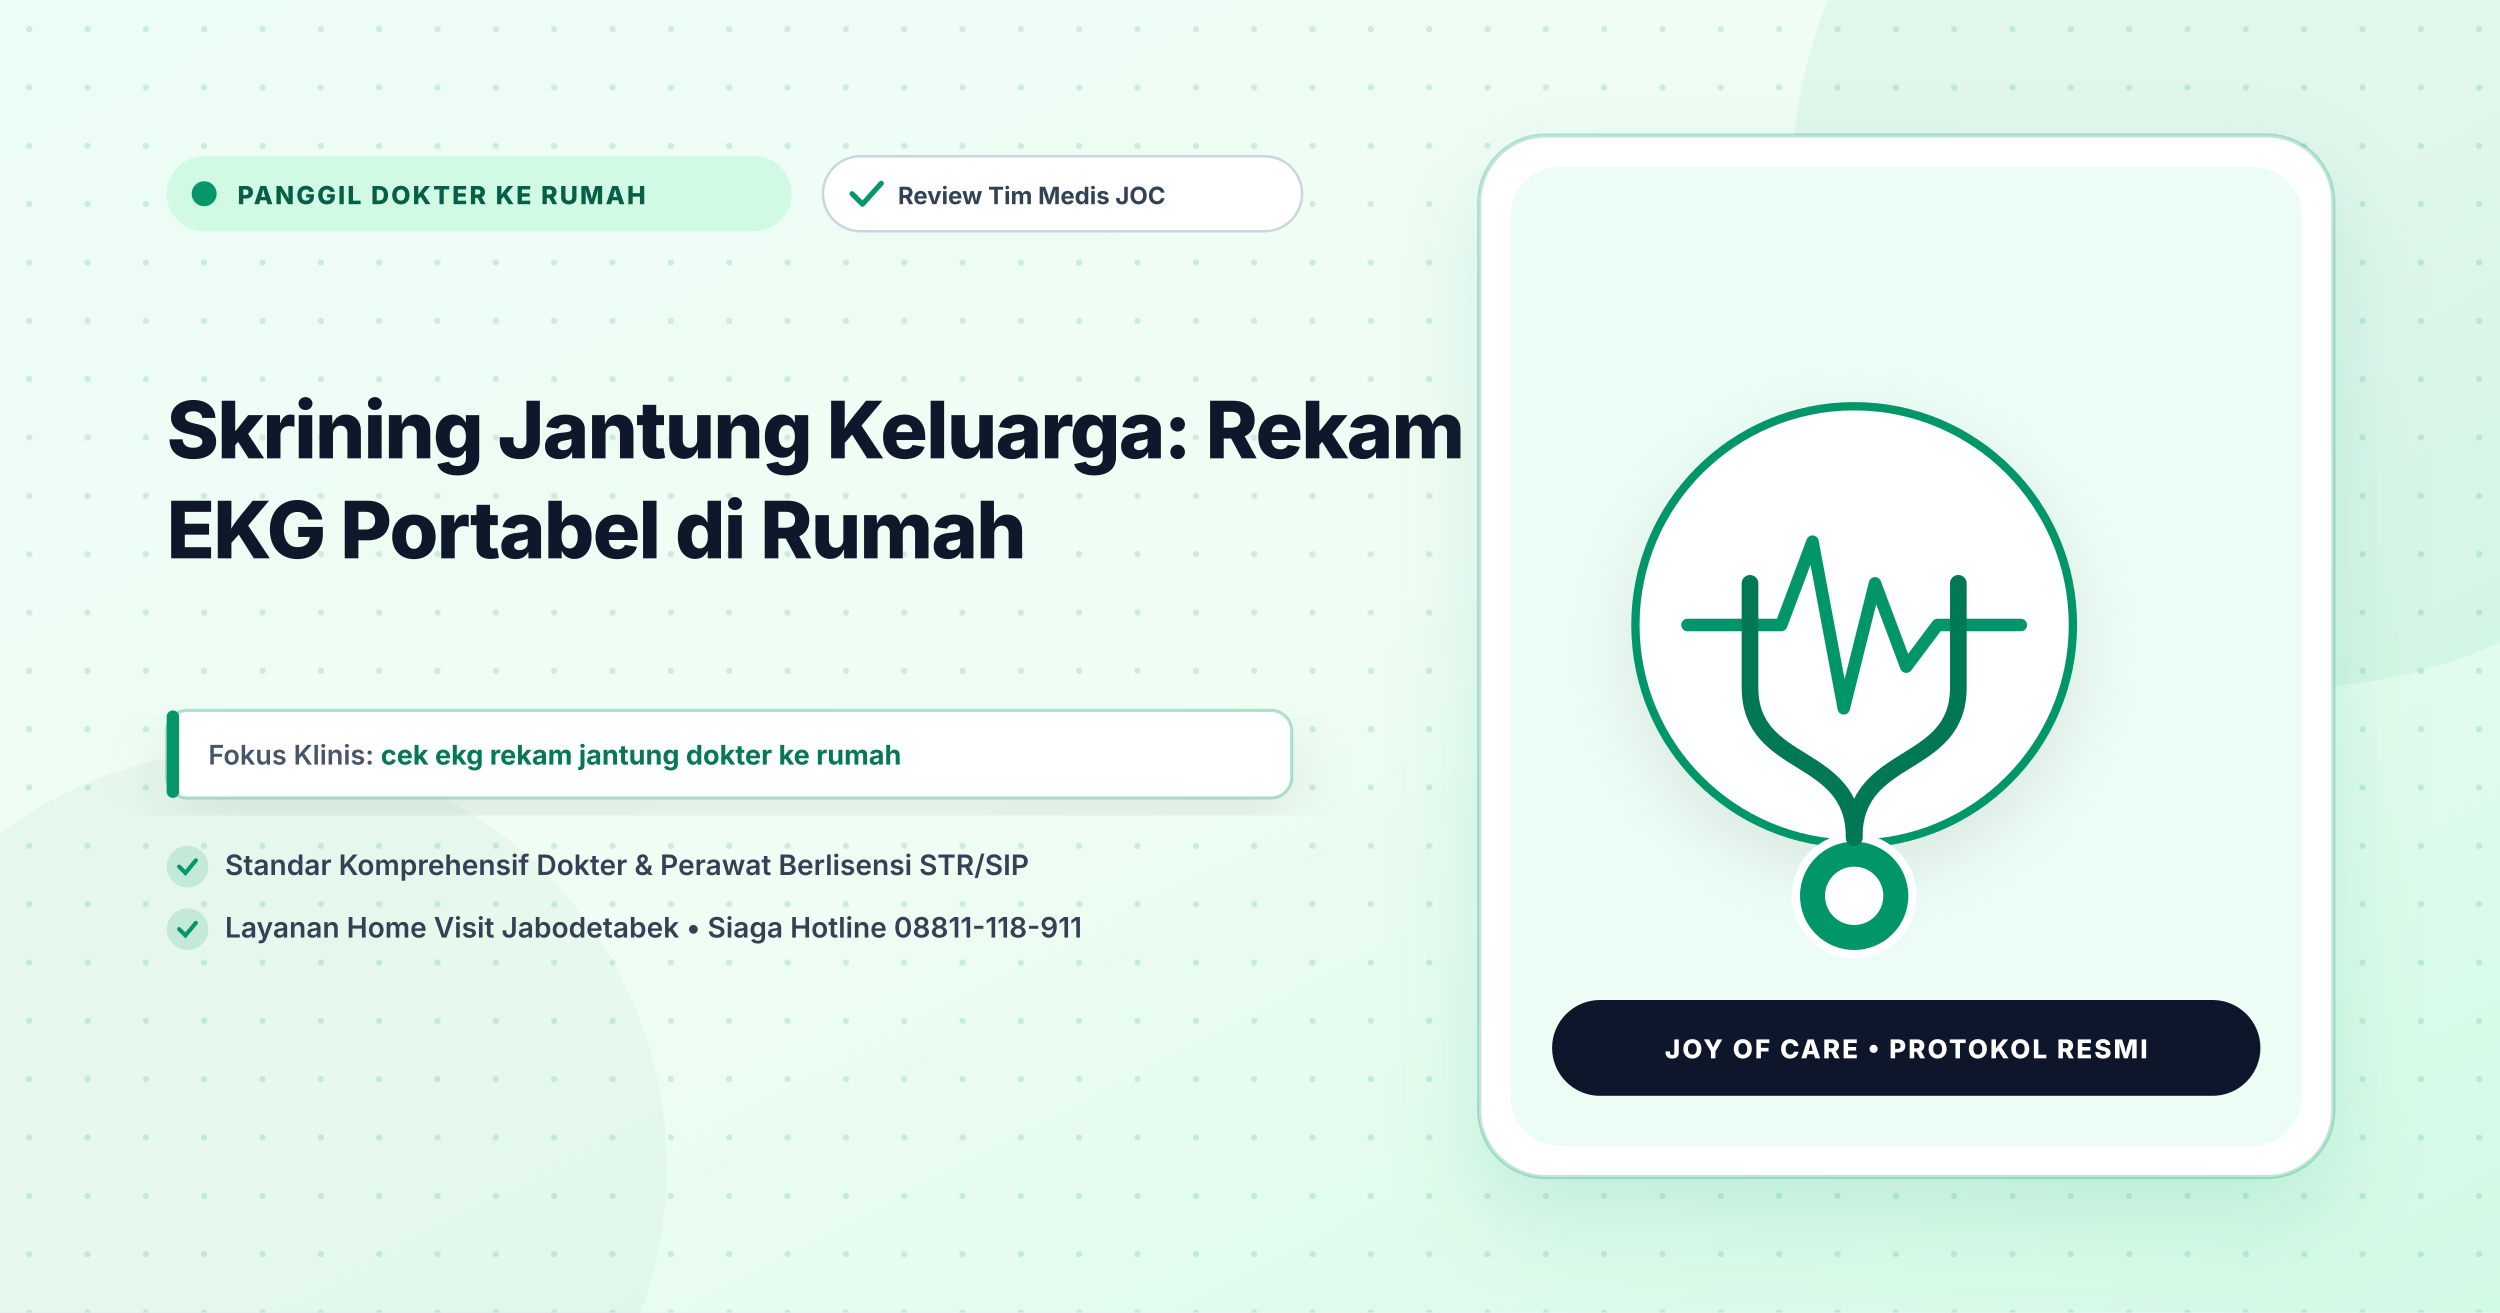
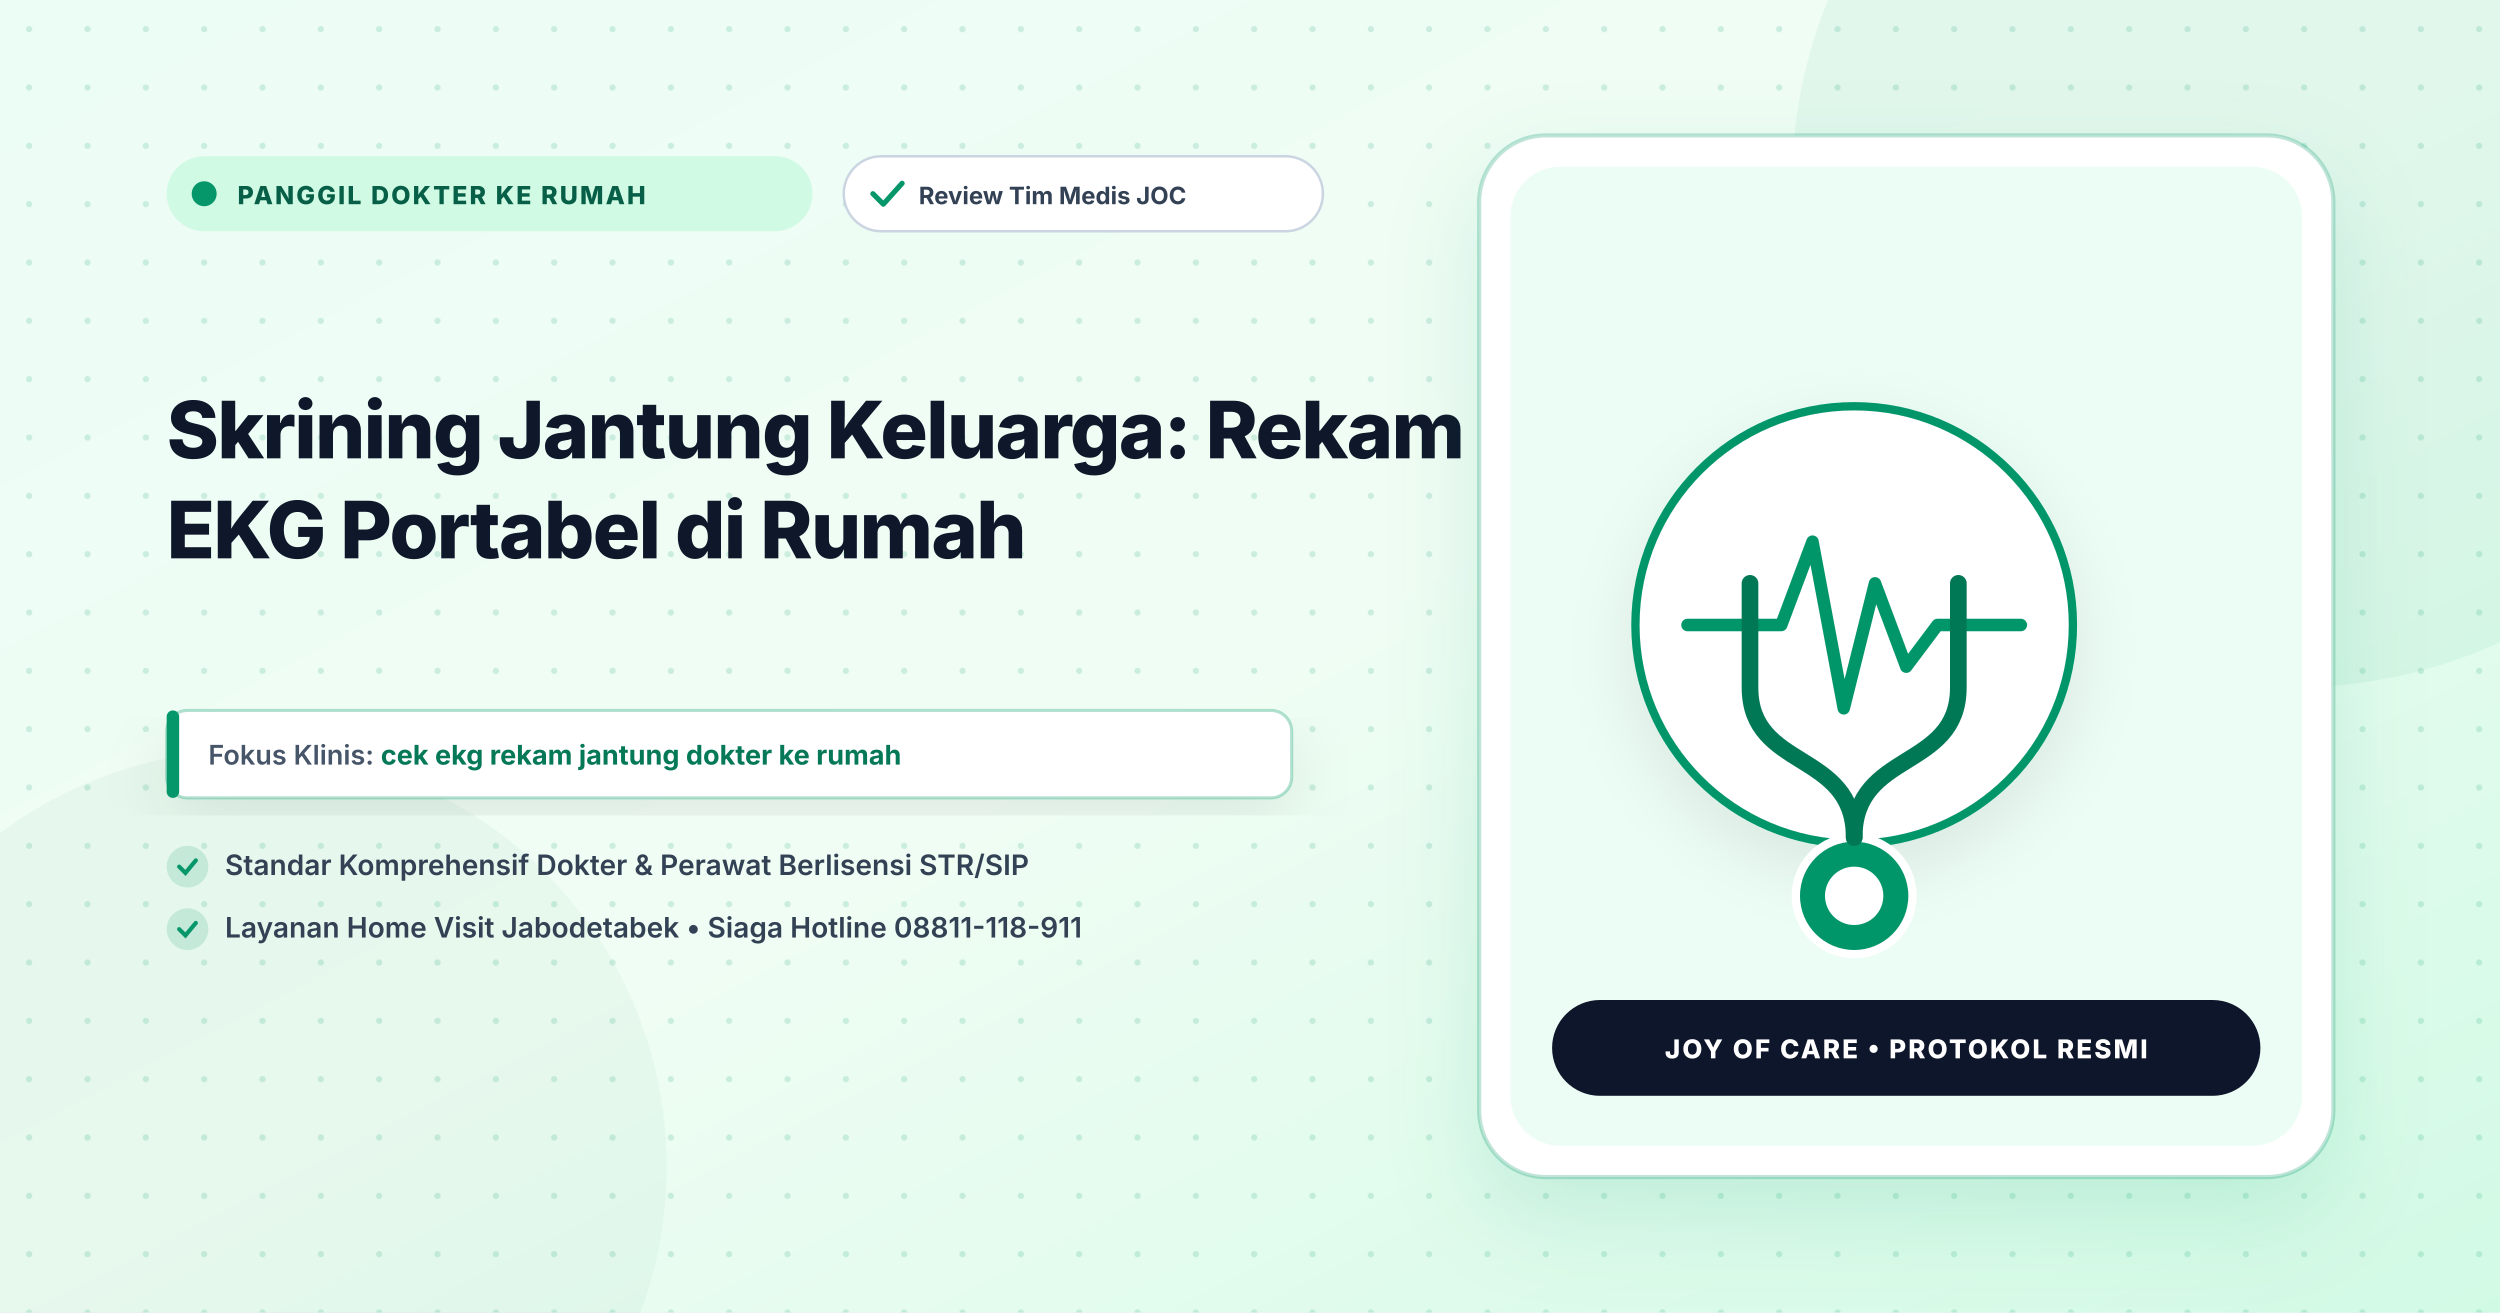
<svg xmlns="http://www.w3.org/2000/svg" viewBox="0 0 1200 630" width="1200" height="630">
  <defs>
    <linearGradient id="bgGrad" x1="0%" y1="0%" x2="100%" y2="100%">
      <stop offset="0%" stop-color="#ECFDF5" />
      <stop offset="50%" stop-color="#F0FDF4" />
      <stop offset="100%" stop-color="#D1FAE5" />
    </linearGradient>
    <linearGradient id="accentGrad" x1="0%" y1="0%" x2="100%" y2="0%">
      <stop offset="0%" stop-color="#059669" />
      <stop offset="100%" stop-color="#047857" />
    </linearGradient>
    <filter id="shadow" x="-20%" y="-20%" width="140%" height="140%">
      <feDropShadow dx="0" dy="12" stdDeviation="16" flood-color="#0F172A" flood-opacity="0.08" />
    </filter>
    <filter id="cardShadow" x="-20%" y="-20%" width="140%" height="140%">
      <feDropShadow dx="0" dy="18" stdDeviation="22" flood-color="#059669" flood-opacity="0.14" />
    </filter>
    <pattern id="dotPattern" x="0" y="0" width="28" height="28" patternUnits="userSpaceOnUse">
      <circle cx="14" cy="14" r="1.5" fill="#059669" opacity="0.16" />
    </pattern>
  </defs>
  <rect width="1200" height="630" fill="url(#bgGrad)" />
  <rect width="1200" height="630" fill="url(#dotPattern)" />
  <circle cx="1100" cy="90" r="240" fill="#059669" opacity="0.06" />
  <circle cx="120" cy="560" r="200" fill="#047857" opacity="0.04" />
  <g transform="translate(80, 75)">
    <g transform="translate(0, 0)">
-       <rect x="0" y="0" width="300" height="36" rx="18" fill="#D1FAE5" />
+       <rect x="0" y="0" width="310" height="36" rx="18" fill="#D1FAE5" />
      <circle cx="18" cy="18" r="6" fill="#059669" />
      <text x="34" y="23" font-family="Inter, -apple-system, sans-serif" font-size="12" font-weight="800" fill="#065F46" letter-spacing="1">PANGGIL DOKTER KE RUMAH</text>
    </g>
-     <g transform="translate(315, 0)">
+     <g transform="translate(325, 0)">
      <rect x="0" y="0" width="230" height="36" rx="18" fill="#FFFFFF" stroke="#CBD5E1" stroke-width="1.2" />
      <path d="M14 18 L19 23 L28 13" fill="none" stroke="#059669" stroke-width="2.5" stroke-linecap="round" stroke-linejoin="round" />
      <text x="36" y="23" font-family="Inter, -apple-system, sans-serif" font-size="11.5" font-weight="700" fill="#334155">Review Tim Medis JOC</text>
    </g>
    <text x="0" y="145" font-family="Montserrat, Inter, -apple-system, sans-serif" font-size="38" font-weight="800" fill="#0F172A" letter-spacing="-0.8">Skrining Jantung Keluarga: Rekam</text>
    <text x="0" y="193" font-family="Montserrat, Inter, -apple-system, sans-serif" font-size="38" font-weight="800" fill="#0F172A" letter-spacing="-0.8">EKG Portabel di Rumah</text>
    <g transform="translate(0, 266)">
      <rect x="0" y="0" width="540" height="42" rx="10" fill="#FFFFFF" stroke="#059669" stroke-opacity="0.3" stroke-width="1.5" filter="url(#shadow)" />
      <rect x="0" y="0" width="6" height="42" rx="3" fill="#059669" />
      <text x="20" y="26" font-family="Inter, -apple-system, sans-serif" font-size="13" font-weight="600" fill="#475569">
        Fokus Klinis: <tspan font-weight="700" fill="#047857">cek ekg rekam jantung dokter ke rumah</tspan>
      </text>
    </g>
    <g transform="translate(0, 331)">
      <g transform="translate(0, 0)">
        <circle cx="10" cy="10" r="10" fill="#059669" fill-opacity="0.15" />
        <path d="M6 10 L9 13 L14 7" fill="none" stroke="#059669" stroke-width="2" stroke-linecap="round" />
        <text x="28" y="14" font-family="Inter, sans-serif" font-size="13.5" font-weight="600" fill="#334155">Standar Komprehensif Dokter &amp; Perawat Berlisensi STR/SIP</text>
      </g>
      <g transform="translate(0, 30)">
        <circle cx="10" cy="10" r="10" fill="#059669" fill-opacity="0.15" />
        <path d="M6 10 L9 13 L14 7" fill="none" stroke="#059669" stroke-width="2" stroke-linecap="round" />
        <text x="28" y="14" font-family="Inter, sans-serif" font-size="13.5" font-weight="600" fill="#334155">Layanan Home Visit Jabodetabek • Siaga Hotline 08811-118-911</text>
      </g>
    </g>
  </g>
  <g filter="url(#cardShadow)">
    <rect x="710" y="65" width="410" height="500" rx="32" fill="#FFFFFF" stroke="#059669" stroke-opacity="0.25" stroke-width="2" />
    <rect x="725" y="80" width="380" height="470" rx="24" fill="#ECFDF5" />
    <g transform="translate(770, 180)">
      <circle cx="120" cy="120" r="105" fill="#FFFFFF" stroke="#059669" stroke-width="4" filter="url(#shadow)" />
      <path d="M40 120 L85 120 L100 80 L115 160 L130 100 L145 140 L160 120 L200 120" fill="none" stroke="#059669" stroke-width="6" stroke-linecap="round" stroke-linejoin="round" />
      <circle cx="120" cy="250" r="28" fill="#059669" stroke="#FFFFFF" stroke-width="4" />
      <circle cx="120" cy="250" r="14" fill="#FFFFFF" />
      <path d="M120 222 C120 180 70 190 70 150 L70 100" fill="none" stroke="#047857" stroke-width="8" stroke-linecap="round" />
      <path d="M120 222 C120 180 170 190 170 150 L170 100" fill="none" stroke="#047857" stroke-width="8" stroke-linecap="round" />
    </g>
    <g transform="translate(745, 480)">
      <rect x="0" y="0" width="340" height="46" rx="23" fill="#0F172A" />
      <text x="170" y="28" font-family="Inter, sans-serif" font-size="12.5" font-weight="800" fill="#FFFFFF" text-anchor="middle" letter-spacing="1">JOY OF CARE • PROTOKOL RESMI</text>
    </g>
  </g>
</svg>
